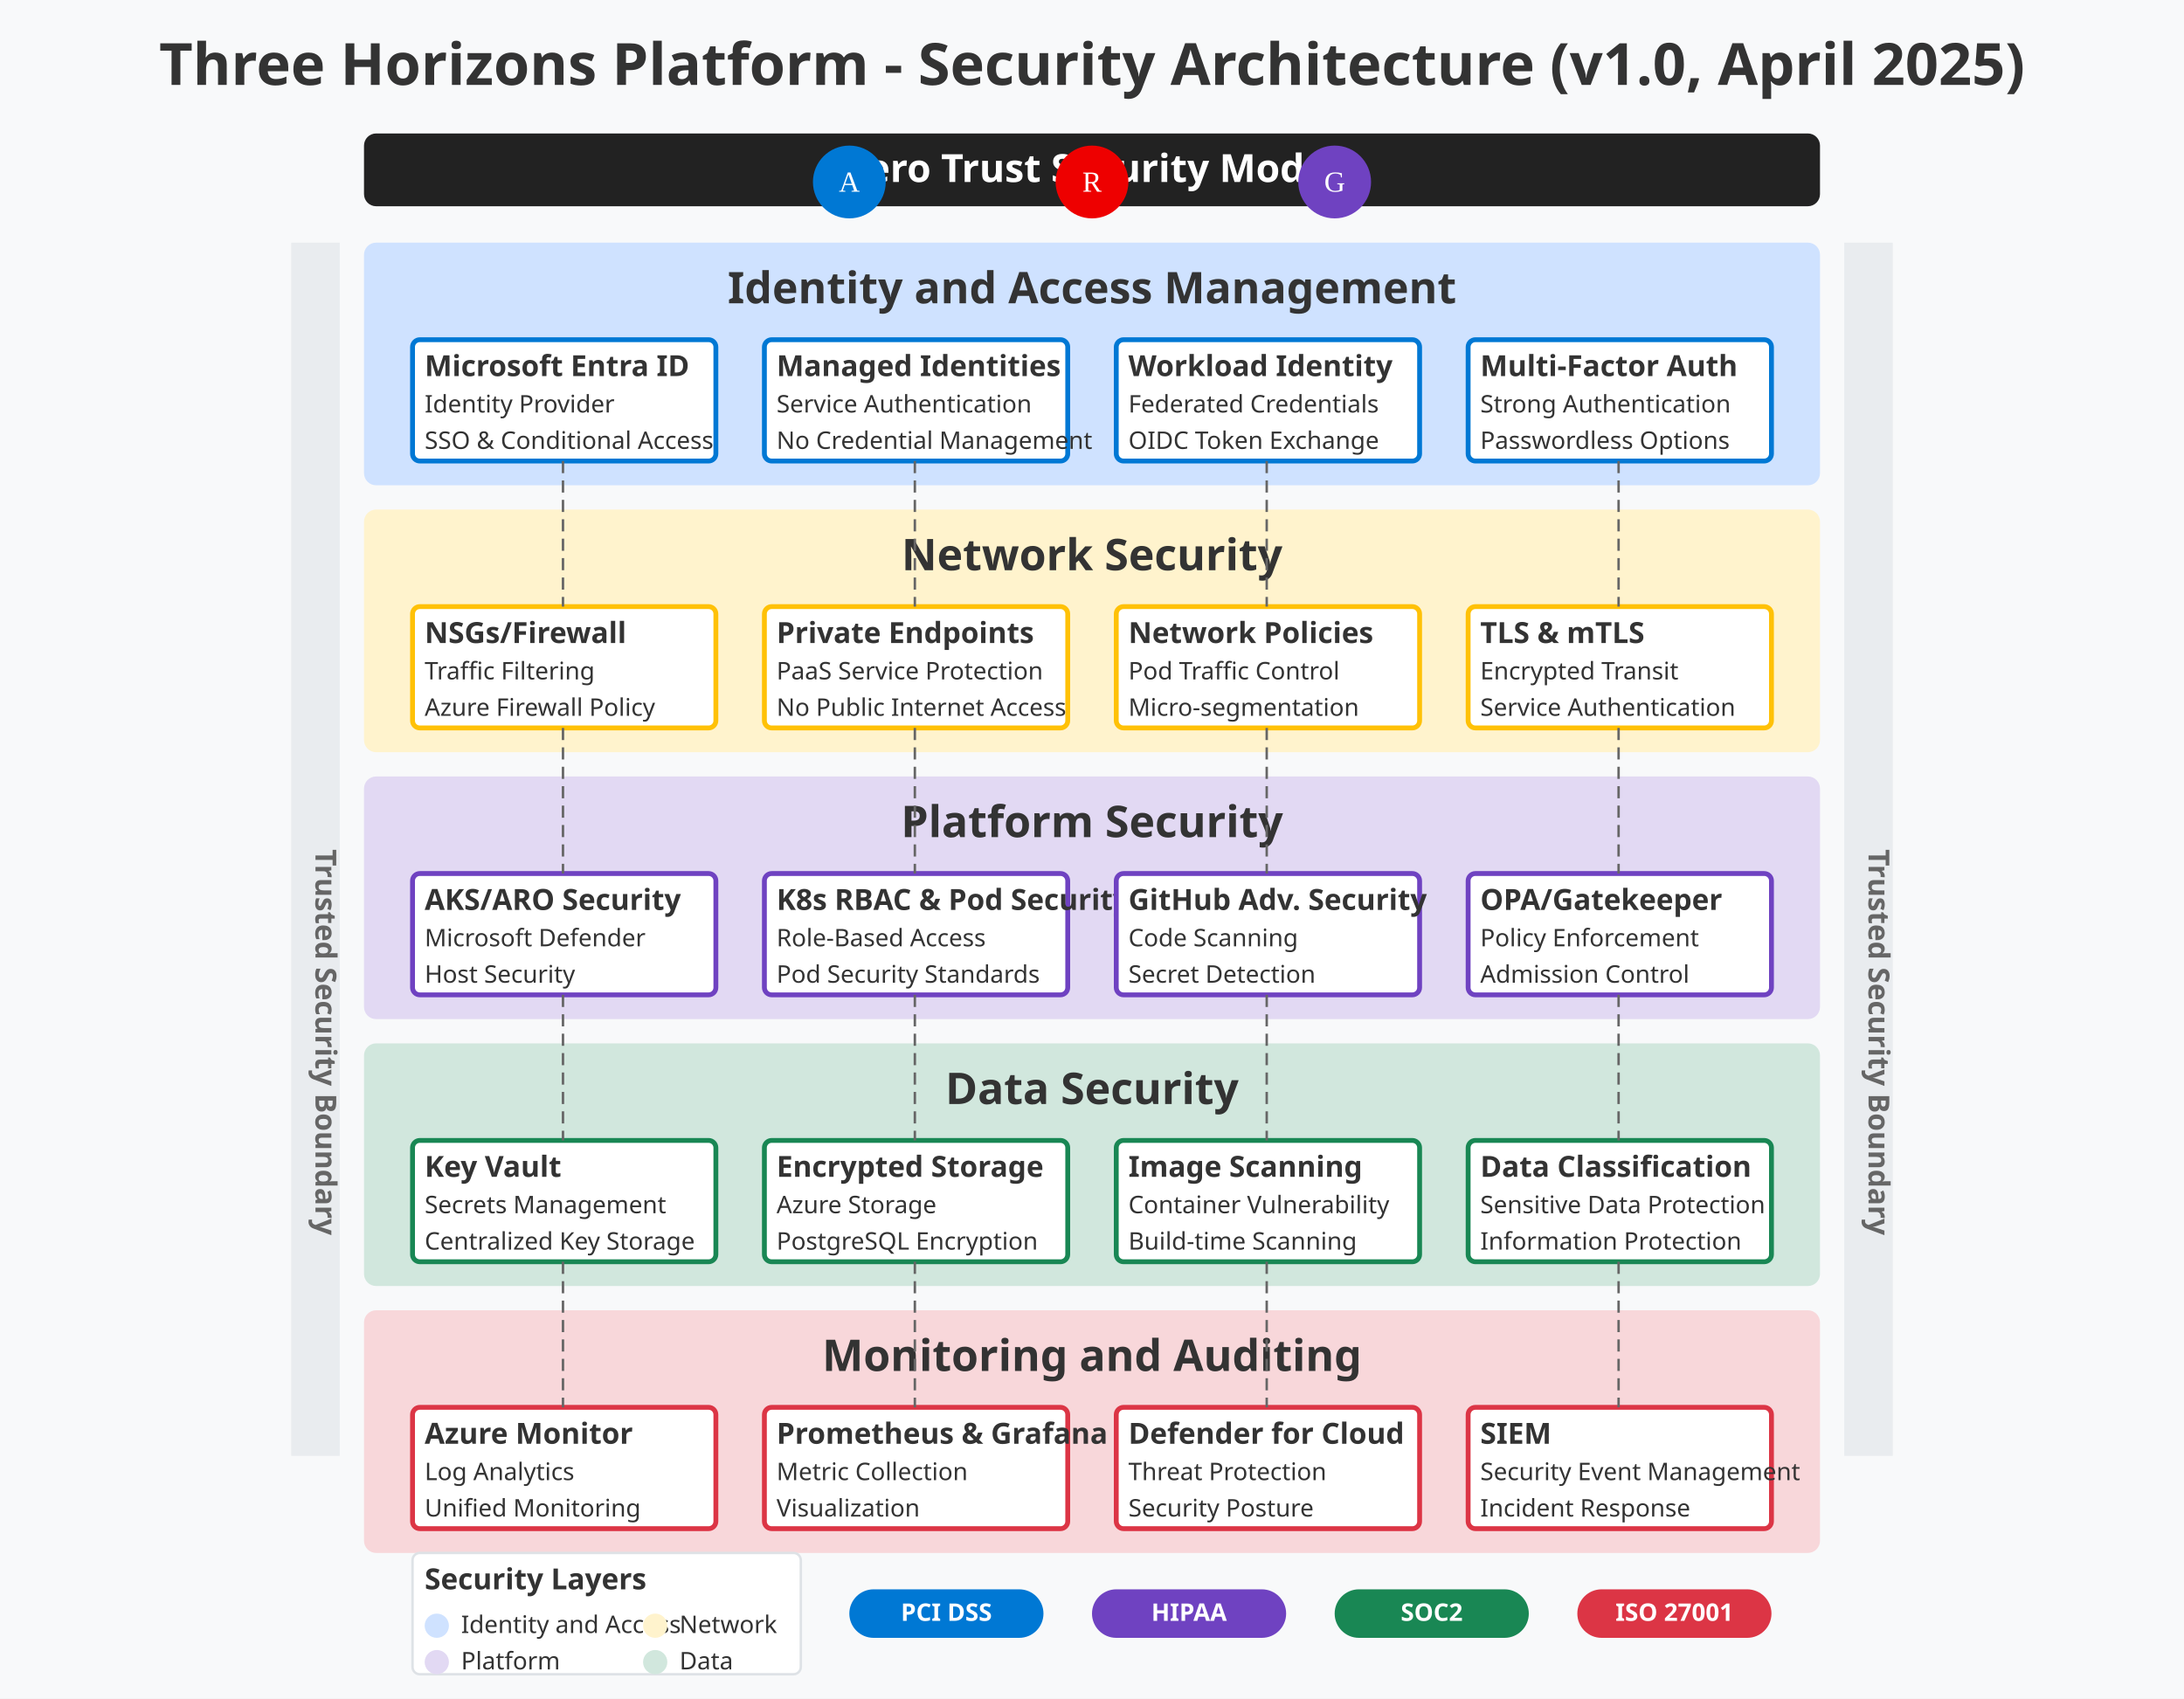
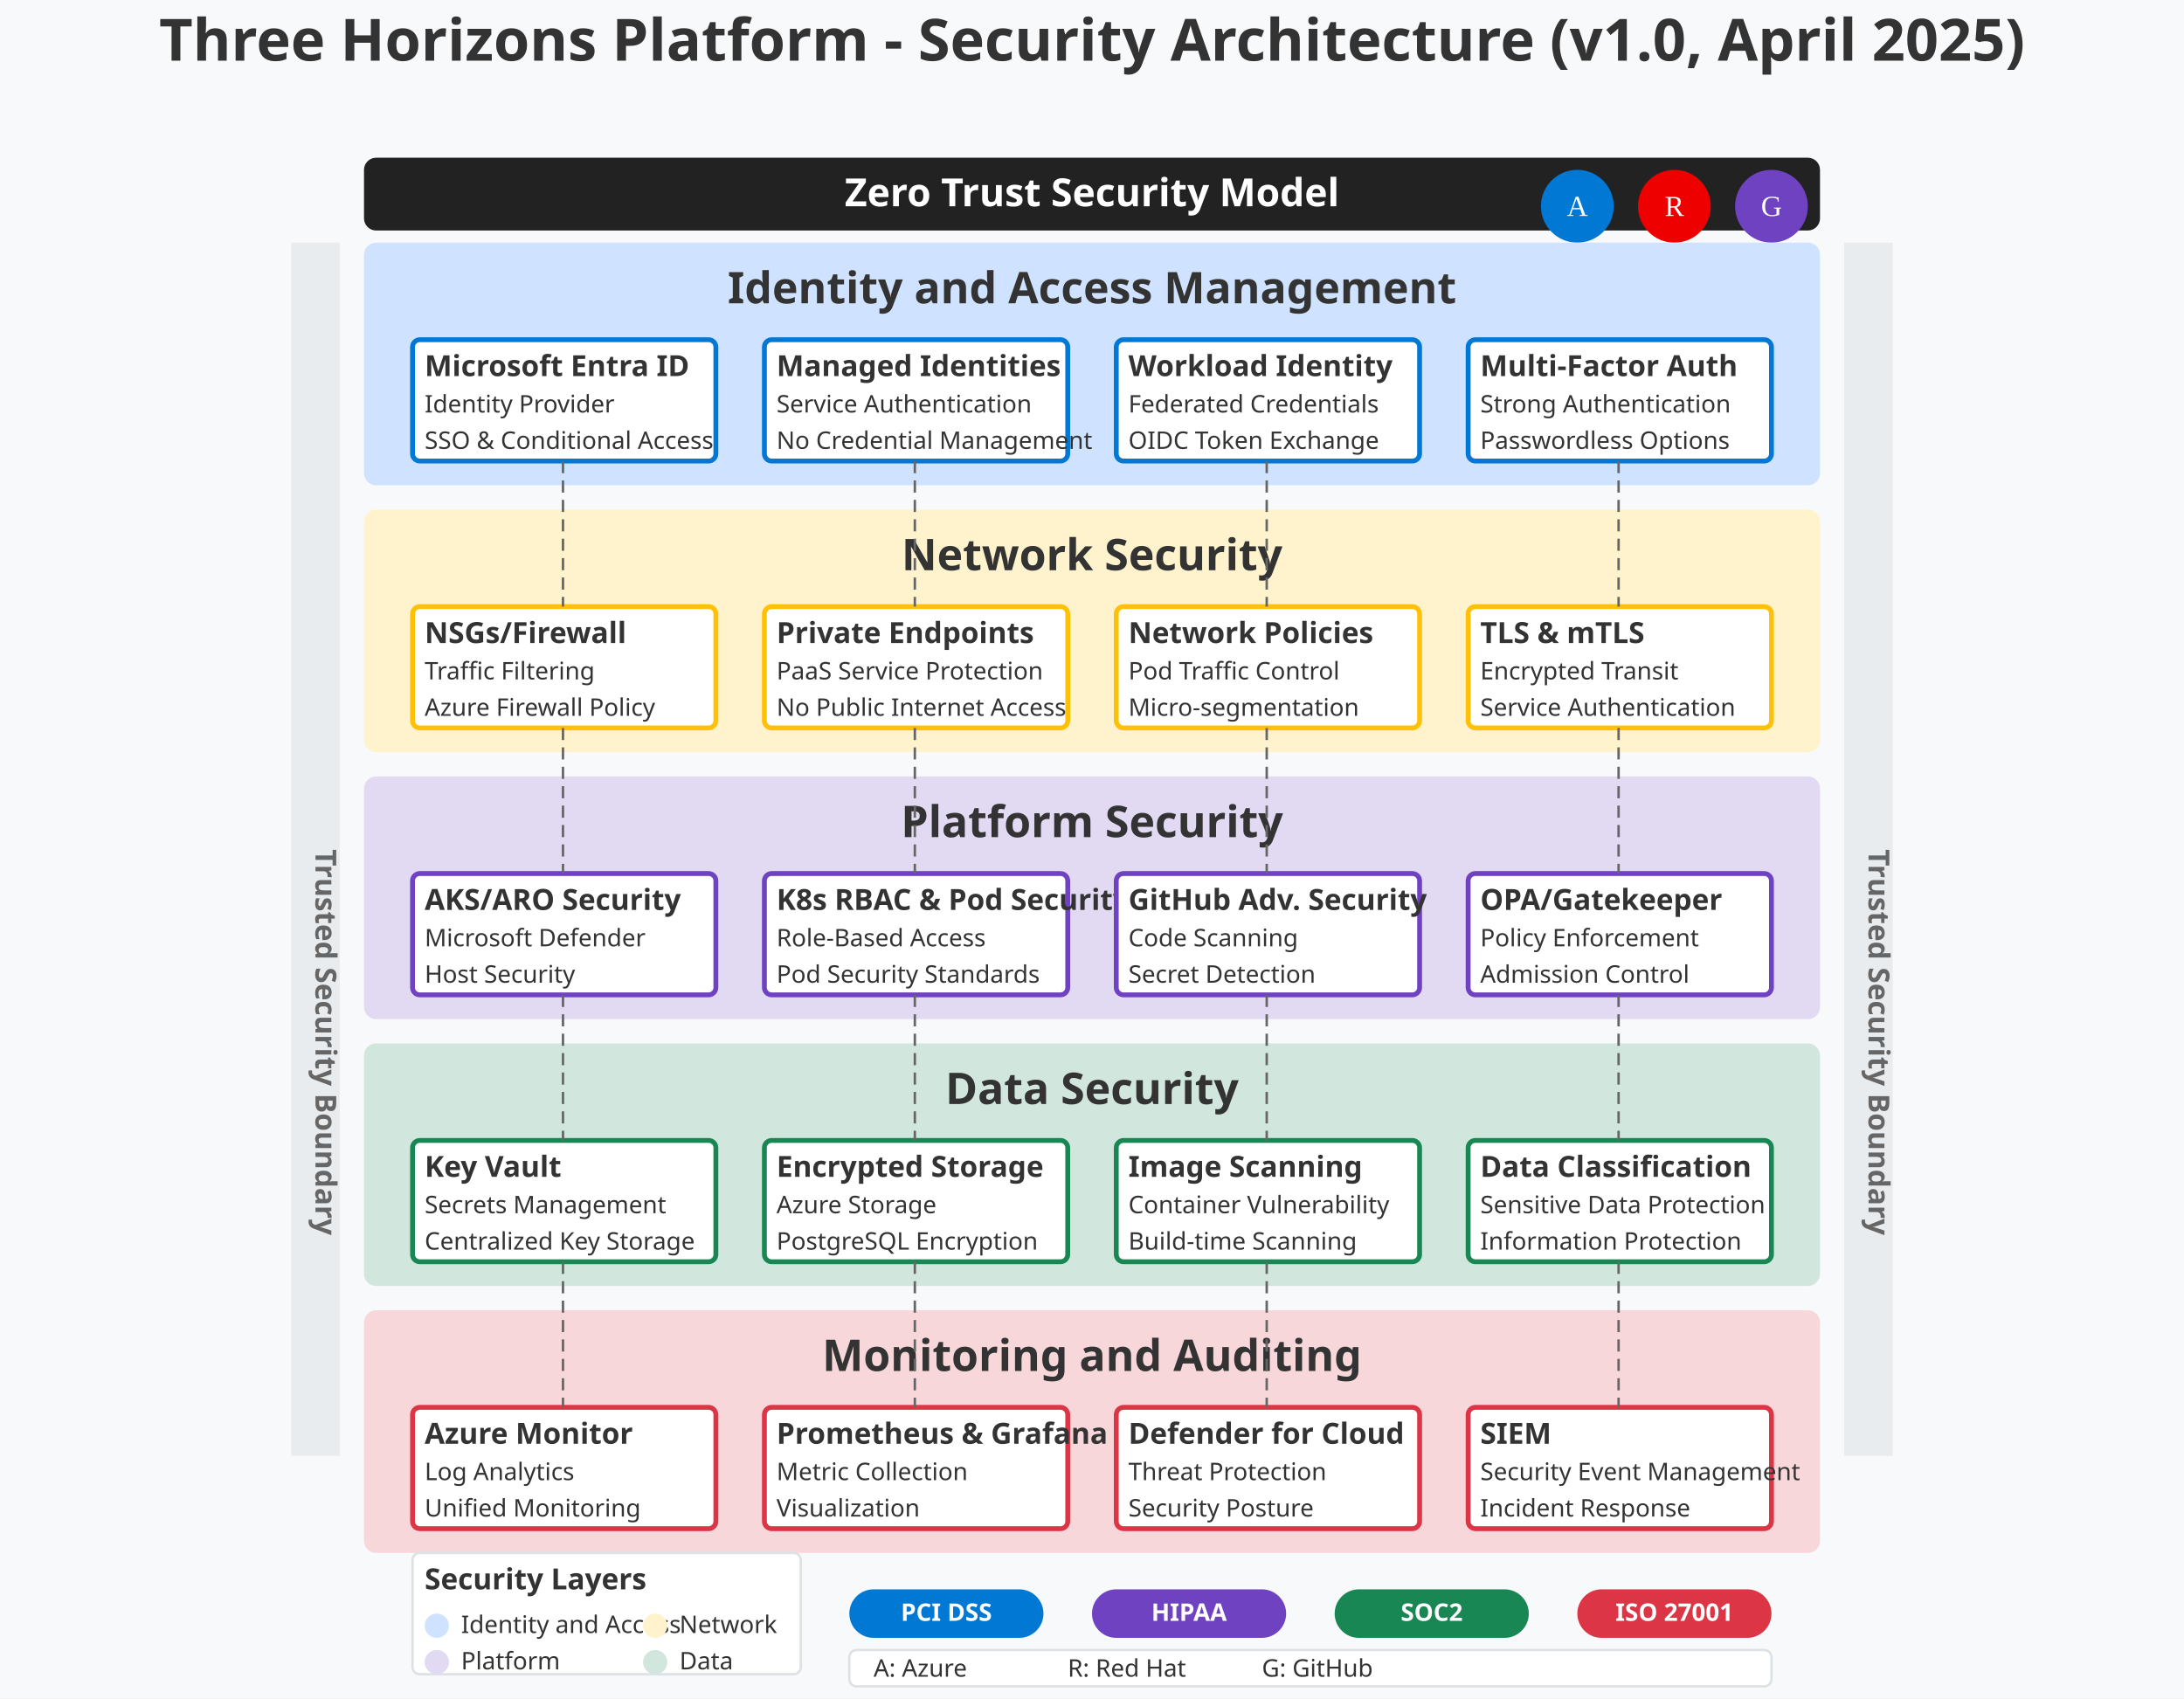
<svg xmlns="http://www.w3.org/2000/svg" width="900" height="700">
  <rect width="900" height="700" fill="#f8f9fa" />
-   <text x="450" y="35" font-family="sans-serif" font-size="24" font-weight="bold" text-anchor="middle" fill="#333333">Three Horizons Platform - Security Architecture (v1.0, April 2025)</text>
-   <rect x="150" y="55" width="600" height="30" rx="5" fill="#222222" />
-   <text x="450" y="75" font-family="sans-serif" font-size="16" font-weight="bold" text-anchor="middle" fill="white">Zero Trust Security Model</text>
-   <circle cx="350" cy="75" r="15" fill="#0078d4" />
-   <text x="350" y="79" font-size="12" fill="white" text-anchor="middle">A</text>
-   <circle cx="450" cy="75" r="15" fill="#ee0000" />
-   <text x="450" y="79" font-size="12" fill="white" text-anchor="middle">R</text>
-   <circle cx="550" cy="75" r="15" fill="#6f42c1" />
-   <text x="550" y="79" font-size="12" fill="white" text-anchor="middle">G</text>
+   <text x="450" y="25" font-family="sans-serif" font-size="24" font-weight="bold" text-anchor="middle" fill="#333333">Three Horizons Platform - Security Architecture (v1.0, April 2025)</text>
+   <rect x="150" y="65" width="600" height="30" rx="5" fill="#222222" />
+   <text x="450" y="85" font-family="sans-serif" font-size="16" font-weight="bold" text-anchor="middle" fill="white">Zero Trust Security Model</text>
+   <circle cx="650" cy="85" r="15" fill="#0078d4" />
+   <text x="650" y="89" font-size="12" fill="white" text-anchor="middle">A</text>
+   <circle cx="690" cy="85" r="15" fill="#ee0000" />
+   <text x="690" y="89" font-size="12" fill="white" text-anchor="middle">R</text>
+   <circle cx="730" cy="85" r="15" fill="#6f42c1" />
+   <text x="730" y="89" font-size="12" fill="white" text-anchor="middle">G</text>
  <rect x="120" y="100" width="20" height="500" fill="#e9ecef" />
  <text x="130" y="350" transform="rotate(90, 130, 350)" font-family="sans-serif" font-size="12" font-weight="bold" fill="#666666">Trusted Security Boundary</text>
  <rect x="760" y="100" width="20" height="500" fill="#e9ecef" />
  <text x="770" y="350" transform="rotate(90, 770, 350)" font-family="sans-serif" font-size="12" font-weight="bold" fill="#666666">Trusted Security Boundary</text>
  <rect x="150" y="100" width="600" height="100" fill="#cfe2ff" rx="5" />
  <text x="450" y="125" font-family="sans-serif" font-size="18" font-weight="bold" text-anchor="middle" fill="#333333">Identity and Access Management</text>
  <rect x="150" y="210" width="600" height="100" fill="#fff3cd" rx="5" />
  <text x="450" y="235" font-family="sans-serif" font-size="18" font-weight="bold" text-anchor="middle" fill="#333333">Network Security</text>
  <rect x="150" y="320" width="600" height="100" fill="#e2d9f3" rx="5" />
  <text x="450" y="345" font-family="sans-serif" font-size="18" font-weight="bold" text-anchor="middle" fill="#333333">Platform Security</text>
  <rect x="150" y="430" width="600" height="100" fill="#d1e7dd" rx="5" />
  <text x="450" y="455" font-family="sans-serif" font-size="18" font-weight="bold" text-anchor="middle" fill="#333333">Data Security</text>
  <rect x="150" y="540" width="600" height="100" fill="#f8d7da" rx="5" />
  <text x="450" y="565" font-family="sans-serif" font-size="18" font-weight="bold" text-anchor="middle" fill="#333333">Monitoring and Auditing</text>
  <rect x="170" y="140" width="125" height="50" fill="white" stroke="#0078d4" stroke-width="2" rx="3" />
  <text x="175" y="155" font-family="sans-serif" font-size="12" font-weight="bold" fill="#333333">Microsoft Entra ID</text>
  <text x="175" y="170" font-family="sans-serif" font-size="10" fill="#333333">Identity Provider</text>
  <text x="175" y="185" font-family="sans-serif" font-size="10" fill="#333333">SSO &amp; Conditional Access</text>
  <rect x="315" y="140" width="125" height="50" fill="white" stroke="#0078d4" stroke-width="2" rx="3" />
  <text x="320" y="155" font-family="sans-serif" font-size="12" font-weight="bold" fill="#333333">Managed Identities</text>
  <text x="320" y="170" font-family="sans-serif" font-size="10" fill="#333333">Service Authentication</text>
  <text x="320" y="185" font-family="sans-serif" font-size="10" fill="#333333">No Credential Management</text>
  <rect x="460" y="140" width="125" height="50" fill="white" stroke="#0078d4" stroke-width="2" rx="3" />
  <text x="465" y="155" font-family="sans-serif" font-size="12" font-weight="bold" fill="#333333">Workload Identity</text>
  <text x="465" y="170" font-family="sans-serif" font-size="10" fill="#333333">Federated Credentials</text>
  <text x="465" y="185" font-family="sans-serif" font-size="10" fill="#333333">OIDC Token Exchange</text>
  <rect x="605" y="140" width="125" height="50" fill="white" stroke="#0078d4" stroke-width="2" rx="3" />
  <text x="610" y="155" font-family="sans-serif" font-size="12" font-weight="bold" fill="#333333">Multi-Factor Auth</text>
  <text x="610" y="170" font-family="sans-serif" font-size="10" fill="#333333">Strong Authentication</text>
  <text x="610" y="185" font-family="sans-serif" font-size="10" fill="#333333">Passwordless Options</text>
  <rect x="170" y="250" width="125" height="50" fill="white" stroke="#ffc107" stroke-width="2" rx="3" />
  <text x="175" y="265" font-family="sans-serif" font-size="12" font-weight="bold" fill="#333333">NSGs/Firewall</text>
  <text x="175" y="280" font-family="sans-serif" font-size="10" fill="#333333">Traffic Filtering</text>
  <text x="175" y="295" font-family="sans-serif" font-size="10" fill="#333333">Azure Firewall Policy</text>
  <rect x="315" y="250" width="125" height="50" fill="white" stroke="#ffc107" stroke-width="2" rx="3" />
  <text x="320" y="265" font-family="sans-serif" font-size="12" font-weight="bold" fill="#333333">Private Endpoints</text>
  <text x="320" y="280" font-family="sans-serif" font-size="10" fill="#333333">PaaS Service Protection</text>
  <text x="320" y="295" font-family="sans-serif" font-size="10" fill="#333333">No Public Internet Access</text>
  <rect x="460" y="250" width="125" height="50" fill="white" stroke="#ffc107" stroke-width="2" rx="3" />
  <text x="465" y="265" font-family="sans-serif" font-size="12" font-weight="bold" fill="#333333">Network Policies</text>
  <text x="465" y="280" font-family="sans-serif" font-size="10" fill="#333333">Pod Traffic Control</text>
  <text x="465" y="295" font-family="sans-serif" font-size="10" fill="#333333">Micro-segmentation</text>
  <rect x="605" y="250" width="125" height="50" fill="white" stroke="#ffc107" stroke-width="2" rx="3" />
  <text x="610" y="265" font-family="sans-serif" font-size="12" font-weight="bold" fill="#333333">TLS &amp; mTLS</text>
  <text x="610" y="280" font-family="sans-serif" font-size="10" fill="#333333">Encrypted Transit</text>
  <text x="610" y="295" font-family="sans-serif" font-size="10" fill="#333333">Service Authentication</text>
  <rect x="170" y="360" width="125" height="50" fill="white" stroke="#6f42c1" stroke-width="2" rx="3" />
  <text x="175" y="375" font-family="sans-serif" font-size="12" font-weight="bold" fill="#333333">AKS/ARO Security</text>
  <text x="175" y="390" font-family="sans-serif" font-size="10" fill="#333333">Microsoft Defender</text>
  <text x="175" y="405" font-family="sans-serif" font-size="10" fill="#333333">Host Security</text>
  <rect x="315" y="360" width="125" height="50" fill="white" stroke="#6f42c1" stroke-width="2" rx="3" />
  <text x="320" y="375" font-family="sans-serif" font-size="12" font-weight="bold" fill="#333333">K8s RBAC &amp; Pod Security</text>
  <text x="320" y="390" font-family="sans-serif" font-size="10" fill="#333333">Role-Based Access</text>
  <text x="320" y="405" font-family="sans-serif" font-size="10" fill="#333333">Pod Security Standards</text>
  <rect x="460" y="360" width="125" height="50" fill="white" stroke="#6f42c1" stroke-width="2" rx="3" />
  <text x="465" y="375" font-family="sans-serif" font-size="12" font-weight="bold" fill="#333333">GitHub Adv. Security</text>
  <text x="465" y="390" font-family="sans-serif" font-size="10" fill="#333333">Code Scanning</text>
  <text x="465" y="405" font-family="sans-serif" font-size="10" fill="#333333">Secret Detection</text>
  <rect x="605" y="360" width="125" height="50" fill="white" stroke="#6f42c1" stroke-width="2" rx="3" />
  <text x="610" y="375" font-family="sans-serif" font-size="12" font-weight="bold" fill="#333333">OPA/Gatekeeper</text>
  <text x="610" y="390" font-family="sans-serif" font-size="10" fill="#333333">Policy Enforcement</text>
  <text x="610" y="405" font-family="sans-serif" font-size="10" fill="#333333">Admission Control</text>
  <rect x="170" y="470" width="125" height="50" fill="white" stroke="#198754" stroke-width="2" rx="3" />
  <text x="175" y="485" font-family="sans-serif" font-size="12" font-weight="bold" fill="#333333">Key Vault</text>
  <text x="175" y="500" font-family="sans-serif" font-size="10" fill="#333333">Secrets Management</text>
  <text x="175" y="515" font-family="sans-serif" font-size="10" fill="#333333">Centralized Key Storage</text>
  <rect x="315" y="470" width="125" height="50" fill="white" stroke="#198754" stroke-width="2" rx="3" />
  <text x="320" y="485" font-family="sans-serif" font-size="12" font-weight="bold" fill="#333333">Encrypted Storage</text>
  <text x="320" y="500" font-family="sans-serif" font-size="10" fill="#333333">Azure Storage</text>
  <text x="320" y="515" font-family="sans-serif" font-size="10" fill="#333333">PostgreSQL Encryption</text>
  <rect x="460" y="470" width="125" height="50" fill="white" stroke="#198754" stroke-width="2" rx="3" />
  <text x="465" y="485" font-family="sans-serif" font-size="12" font-weight="bold" fill="#333333">Image Scanning</text>
  <text x="465" y="500" font-family="sans-serif" font-size="10" fill="#333333">Container Vulnerability</text>
  <text x="465" y="515" font-family="sans-serif" font-size="10" fill="#333333">Build-time Scanning</text>
  <rect x="605" y="470" width="125" height="50" fill="white" stroke="#198754" stroke-width="2" rx="3" />
  <text x="610" y="485" font-family="sans-serif" font-size="12" font-weight="bold" fill="#333333">Data Classification</text>
  <text x="610" y="500" font-family="sans-serif" font-size="10" fill="#333333">Sensitive Data Protection</text>
  <text x="610" y="515" font-family="sans-serif" font-size="10" fill="#333333">Information Protection</text>
  <rect x="170" y="580" width="125" height="50" fill="white" stroke="#dc3545" stroke-width="2" rx="3" />
  <text x="175" y="595" font-family="sans-serif" font-size="12" font-weight="bold" fill="#333333">Azure Monitor</text>
  <text x="175" y="610" font-family="sans-serif" font-size="10" fill="#333333">Log Analytics</text>
  <text x="175" y="625" font-family="sans-serif" font-size="10" fill="#333333">Unified Monitoring</text>
  <rect x="315" y="580" width="125" height="50" fill="white" stroke="#dc3545" stroke-width="2" rx="3" />
  <text x="320" y="595" font-family="sans-serif" font-size="12" font-weight="bold" fill="#333333">Prometheus &amp; Grafana</text>
  <text x="320" y="610" font-family="sans-serif" font-size="10" fill="#333333">Metric Collection</text>
  <text x="320" y="625" font-family="sans-serif" font-size="10" fill="#333333">Visualization</text>
  <rect x="460" y="580" width="125" height="50" fill="white" stroke="#dc3545" stroke-width="2" rx="3" />
  <text x="465" y="595" font-family="sans-serif" font-size="12" font-weight="bold" fill="#333333">Defender for Cloud</text>
  <text x="465" y="610" font-family="sans-serif" font-size="10" fill="#333333">Threat Protection</text>
  <text x="465" y="625" font-family="sans-serif" font-size="10" fill="#333333">Security Posture</text>
  <rect x="605" y="580" width="125" height="50" fill="white" stroke="#dc3545" stroke-width="2" rx="3" />
  <text x="610" y="595" font-family="sans-serif" font-size="12" font-weight="bold" fill="#333333">SIEM</text>
  <text x="610" y="610" font-family="sans-serif" font-size="10" fill="#333333">Security Event Management</text>
  <text x="610" y="625" font-family="sans-serif" font-size="10" fill="#333333">Incident Response</text>
  <line x1="232" y1="190" x2="232" y2="250" stroke="#666" stroke-width="1" stroke-dasharray="5,3" />
  <line x1="377" y1="190" x2="377" y2="250" stroke="#666" stroke-width="1" stroke-dasharray="5,3" />
  <line x1="522" y1="190" x2="522" y2="250" stroke="#666" stroke-width="1" stroke-dasharray="5,3" />
  <line x1="667" y1="190" x2="667" y2="250" stroke="#666" stroke-width="1" stroke-dasharray="5,3" />
  <line x1="232" y1="300" x2="232" y2="360" stroke="#666" stroke-width="1" stroke-dasharray="5,3" />
  <line x1="377" y1="300" x2="377" y2="360" stroke="#666" stroke-width="1" stroke-dasharray="5,3" />
  <line x1="522" y1="300" x2="522" y2="360" stroke="#666" stroke-width="1" stroke-dasharray="5,3" />
  <line x1="667" y1="300" x2="667" y2="360" stroke="#666" stroke-width="1" stroke-dasharray="5,3" />
  <line x1="232" y1="410" x2="232" y2="470" stroke="#666" stroke-width="1" stroke-dasharray="5,3" />
  <line x1="377" y1="410" x2="377" y2="470" stroke="#666" stroke-width="1" stroke-dasharray="5,3" />
  <line x1="522" y1="410" x2="522" y2="470" stroke="#666" stroke-width="1" stroke-dasharray="5,3" />
  <line x1="667" y1="410" x2="667" y2="470" stroke="#666" stroke-width="1" stroke-dasharray="5,3" />
  <line x1="232" y1="520" x2="232" y2="580" stroke="#666" stroke-width="1" stroke-dasharray="5,3" />
  <line x1="377" y1="520" x2="377" y2="580" stroke="#666" stroke-width="1" stroke-dasharray="5,3" />
  <line x1="522" y1="520" x2="522" y2="580" stroke="#666" stroke-width="1" stroke-dasharray="5,3" />
  <line x1="667" y1="520" x2="667" y2="580" stroke="#666" stroke-width="1" stroke-dasharray="5,3" />
  <rect x="170" y="640" width="160" height="50" fill="white" stroke="#dee2e6" stroke-width="1" rx="3" />
  <text x="175" y="655" font-family="sans-serif" font-size="12" font-weight="bold" fill="#333333">Security Layers</text>
  <circle cx="180" cy="670" r="5" fill="#cfe2ff" />
  <text x="190" y="673" font-family="sans-serif" font-size="10" fill="#333333">Identity and Access</text>
  <circle cx="270" cy="670" r="5" fill="#fff3cd" />
  <text x="280" y="673" font-family="sans-serif" font-size="10" fill="#333333">Network</text>
  <circle cx="180" cy="685" r="5" fill="#e2d9f3" />
  <text x="190" y="688" font-family="sans-serif" font-size="10" fill="#333333">Platform</text>
  <circle cx="270" cy="685" r="5" fill="#d1e7dd" />
  <text x="280" y="688" font-family="sans-serif" font-size="10" fill="#333333">Data</text>
  <rect x="350" y="655" width="80" height="20" rx="10" fill="#0078d4" />
  <text x="390" y="668" font-family="sans-serif" font-size="10" font-weight="bold" fill="white" text-anchor="middle">PCI DSS</text>
  <rect x="450" y="655" width="80" height="20" rx="10" fill="#6f42c1" />
  <text x="490" y="668" font-family="sans-serif" font-size="10" font-weight="bold" fill="white" text-anchor="middle">HIPAA</text>
  <rect x="550" y="655" width="80" height="20" rx="10" fill="#198754" />
  <text x="590" y="668" font-family="sans-serif" font-size="10" font-weight="bold" fill="white" text-anchor="middle">SOC2</text>
  <rect x="650" y="655" width="80" height="20" rx="10" fill="#dc3545" />
  <text x="690" y="668" font-family="sans-serif" font-size="10" font-weight="bold" fill="white" text-anchor="middle">ISO 27001</text>
+   <rect x="350" y="680" width="380" height="15" fill="white" stroke="#dee2e6" stroke-width="1" rx="3" />
+   <text x="360" y="691" font-family="sans-serif" font-size="10" fill="#333333">A: Azure</text>
+   <text x="440" y="691" font-family="sans-serif" font-size="10" fill="#333333">R: Red Hat</text>
+   <text x="520" y="691" font-family="sans-serif" font-size="10" fill="#333333">G: GitHub</text>
</svg>
